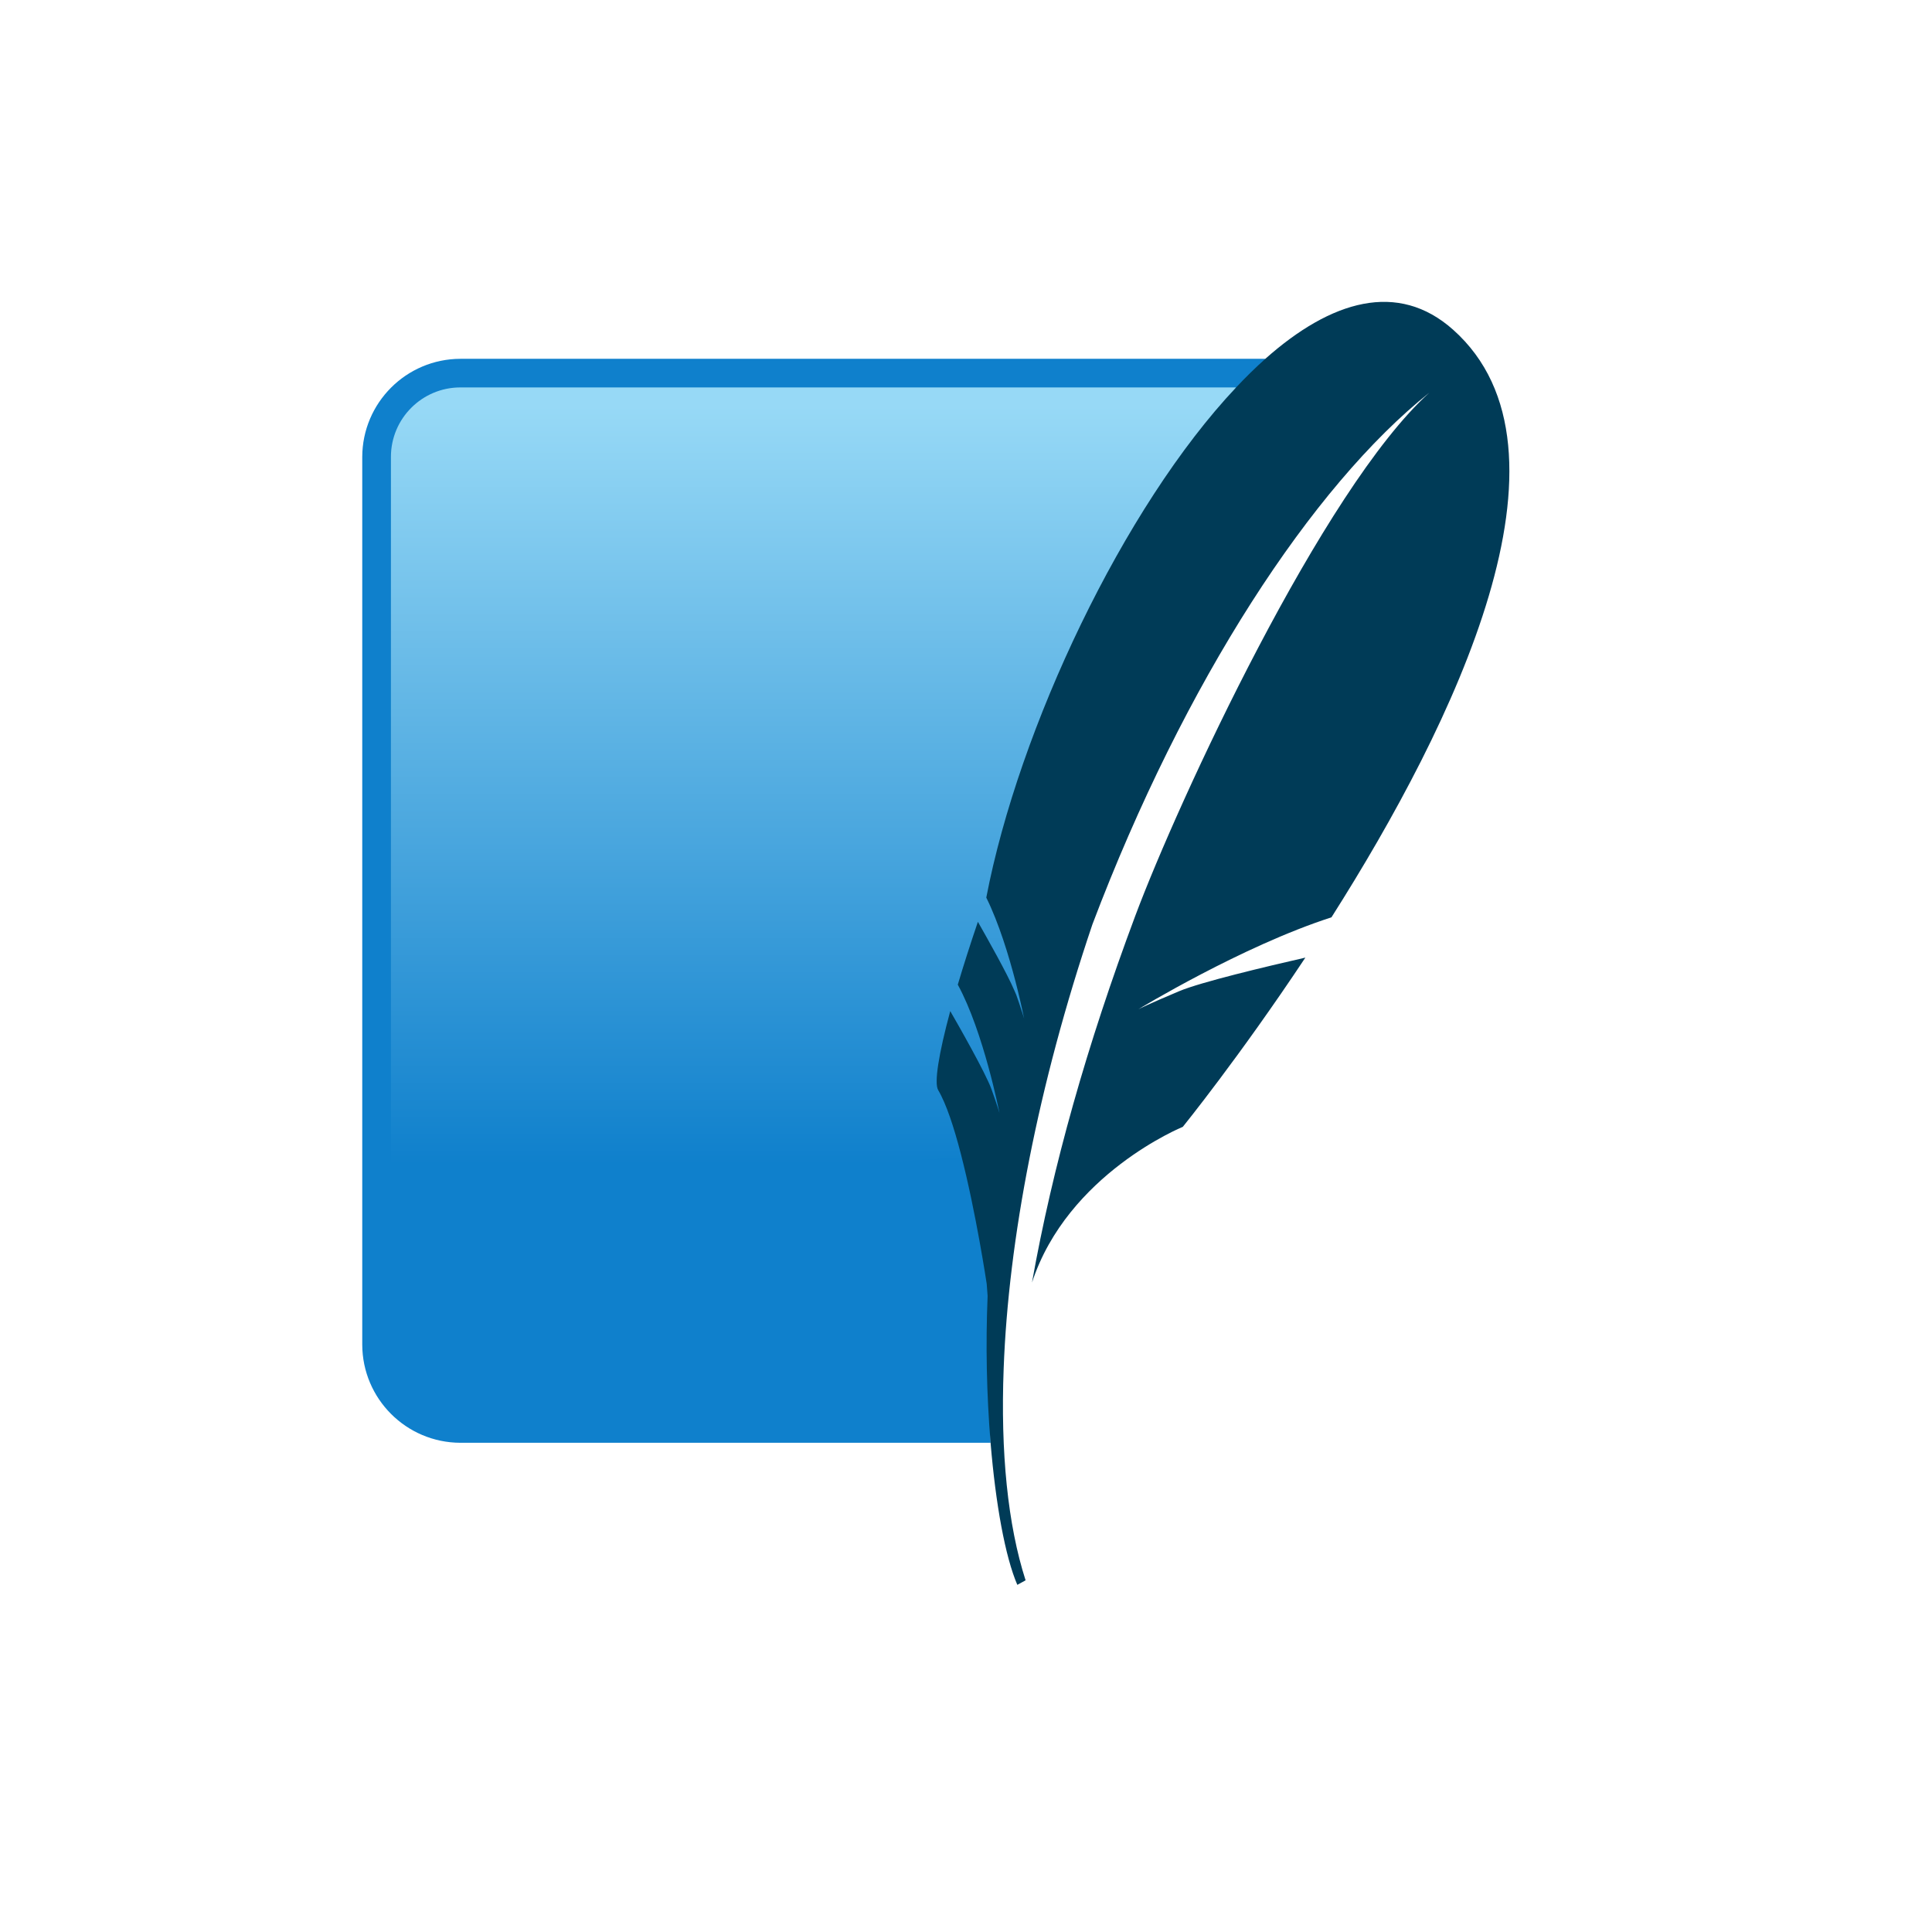
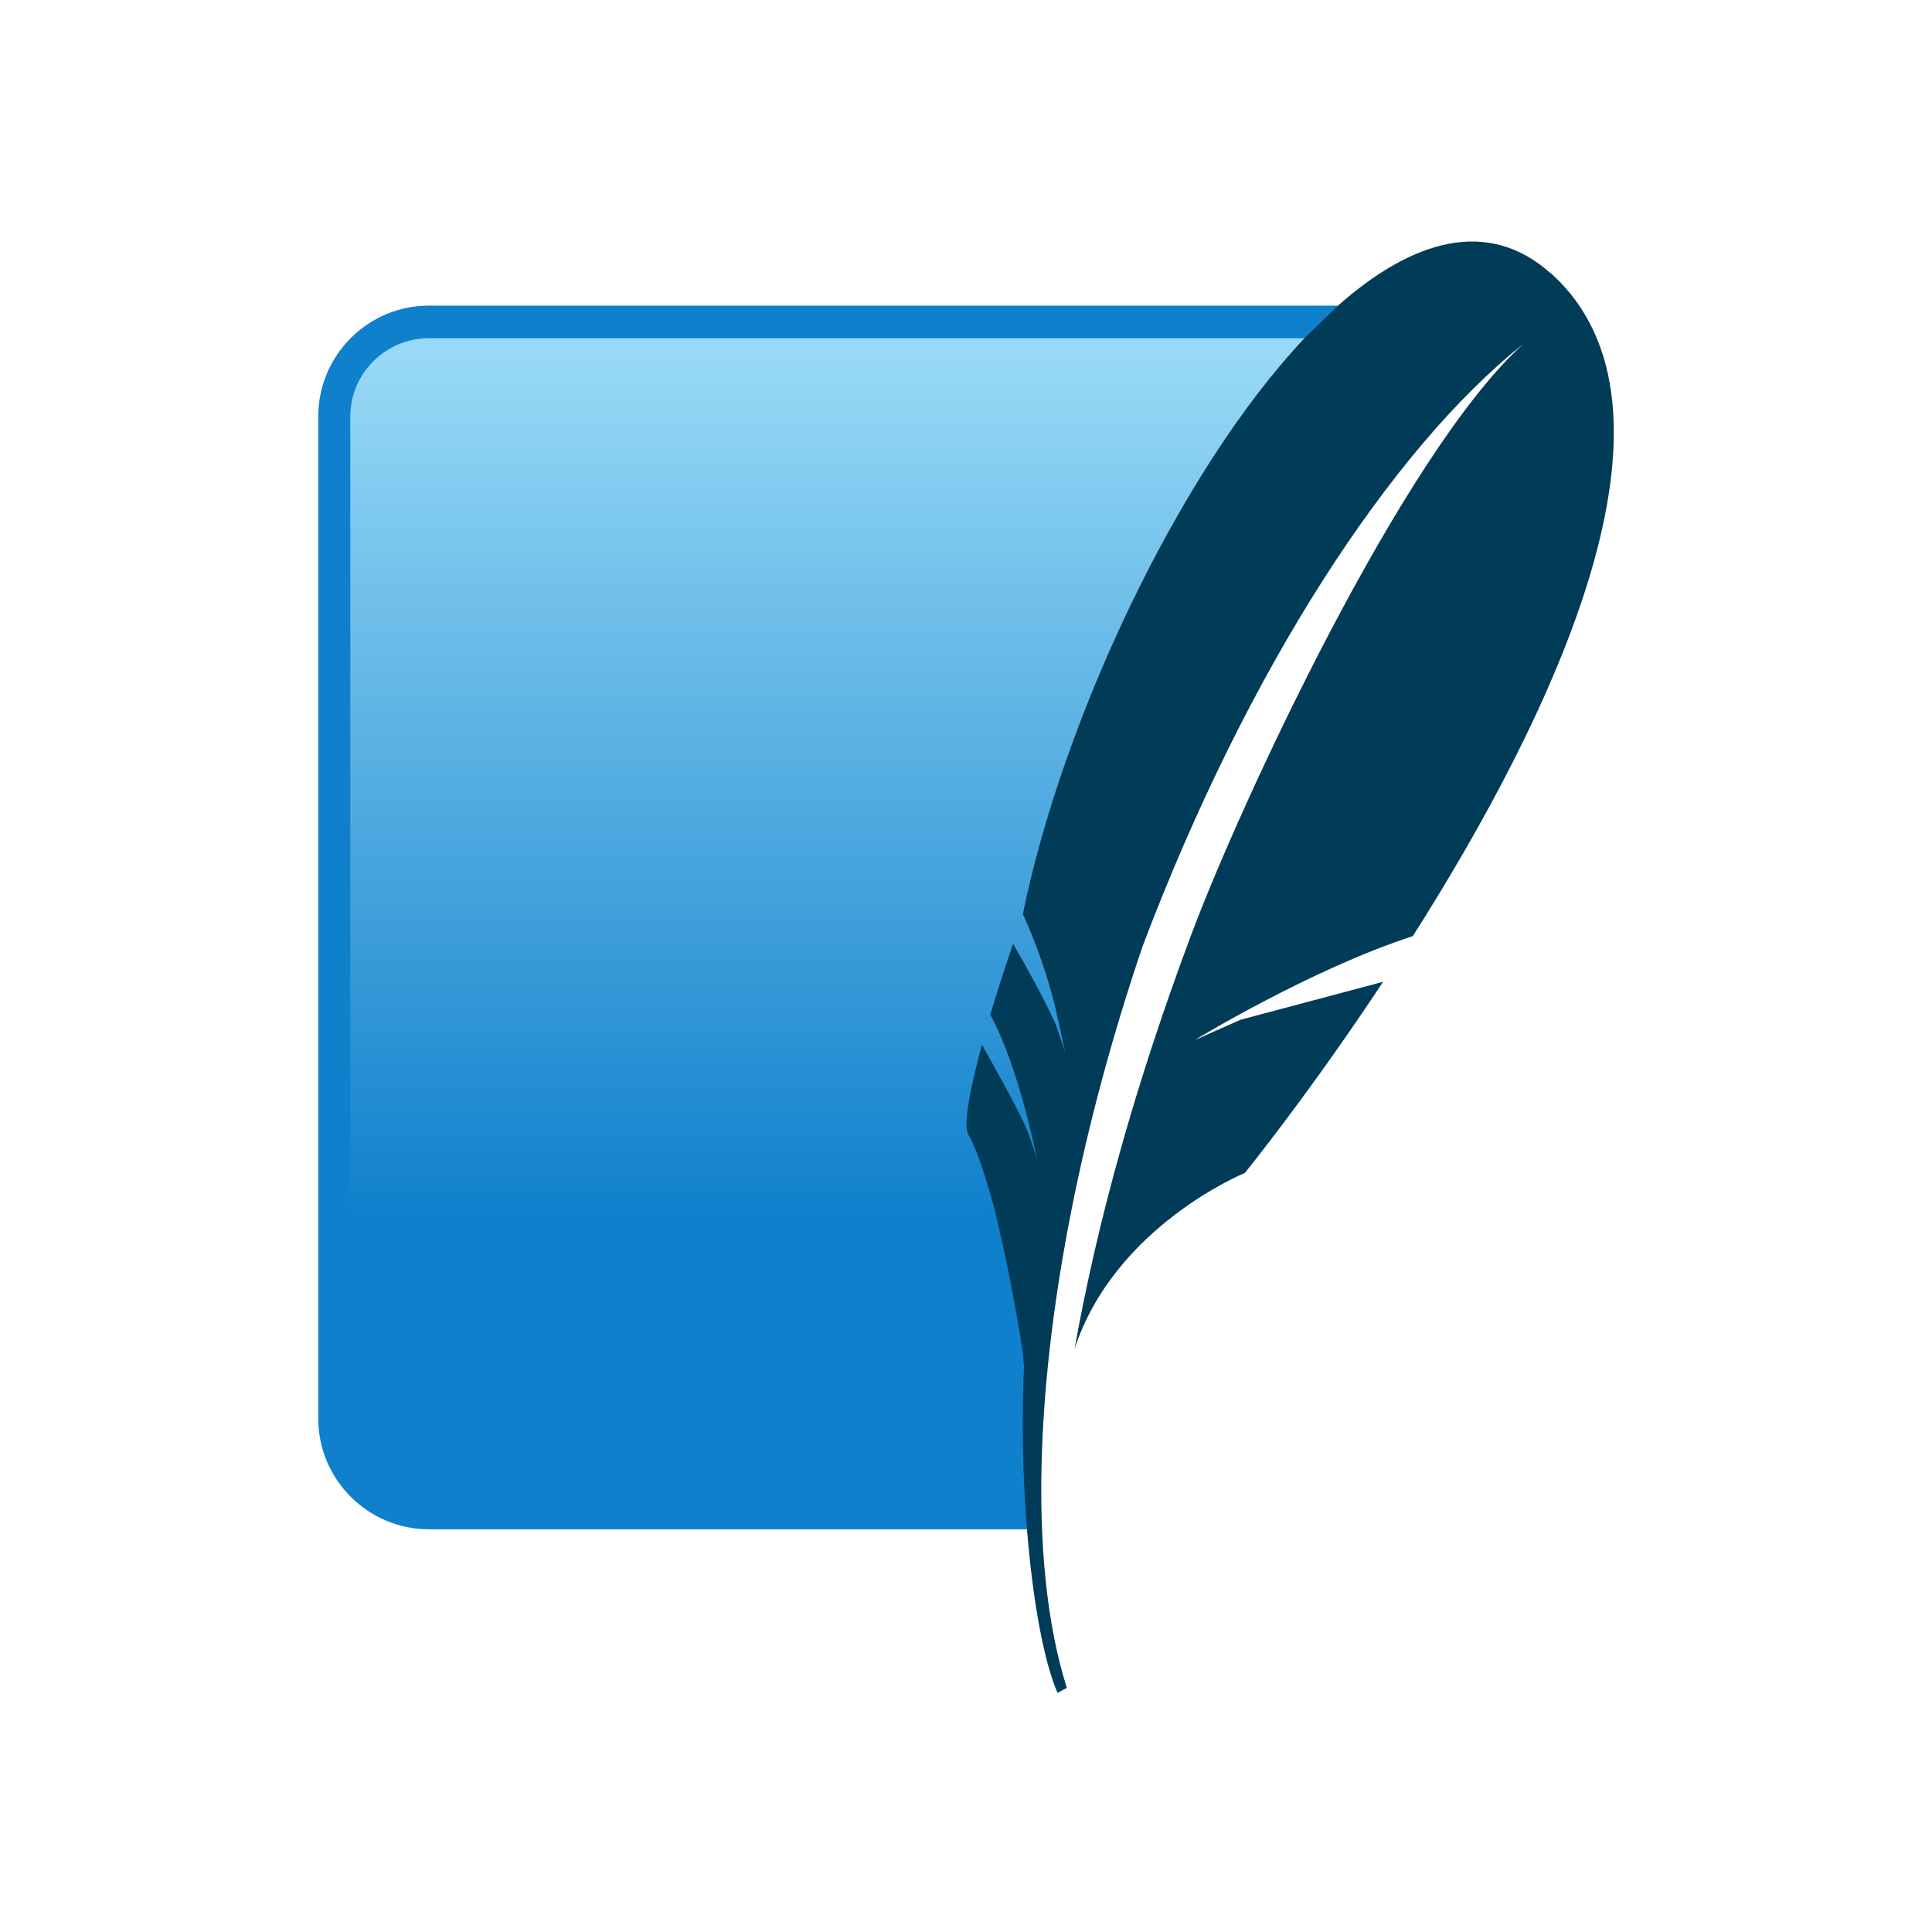
- <svg xmlns="http://www.w3.org/2000/svg" width="32" height="32" fill="none">
-   <path d="M20.959 5.943H7.625A1.63 1.63 0 0 0 6 7.568v14.705a1.63 1.63 0 0 0 1.625 1.624h8.782c-.1-4.37 1.392-12.85 4.552-17.954Z" fill="#0F80CC" />
-   <path d="M20.474 6.417H7.625c-.635 0-1.15.516-1.15 1.15V21.2c2.91-1.117 7.277-2.081 10.297-2.037.607-3.174 2.39-9.392 3.702-12.746Z" fill="url(#a)" />
-   <path d="M24.069 5.462c-.914-.815-2.02-.488-3.11.48a7.703 7.703 0 0 0-.485.475c-1.867 1.98-3.6 5.648-4.138 8.45.21.425.374.968.482 1.382a12.867 12.867 0 0 1 .145.623s-.017-.064-.085-.263l-.045-.129a1.584 1.584 0 0 0-.03-.07c-.12-.284-.458-.881-.606-1.142-.127.374-.239.724-.333 1.041.428.783.69 2.125.69 2.125s-.023-.087-.131-.39c-.095-.269-.571-1.102-.684-1.297-.192.711-.269 1.192-.2 1.308.134.227.262.618.374 1.05.253.974.43 2.16.43 2.16l.015.2a19.84 19.84 0 0 0 .049 2.432c.084 1.015.242 1.886.443 2.353l.137-.075c-.296-.919-.416-2.123-.363-3.512.079-2.123.568-4.684 1.47-7.353 1.526-4.029 3.642-7.26 5.579-8.805-1.766 1.595-4.155 6.755-4.87 8.666-.8 2.14-1.368 4.148-1.71 6.072.59-1.803 2.498-2.579 2.498-2.579s.935-1.154 2.03-2.803c-.656.15-1.732.405-2.092.557-.531.223-.675.299-.675.299s1.722-1.048 3.199-1.523c2.031-3.2 4.244-7.744 2.016-9.732Z" fill="#003B57" />
+ <svg xmlns="http://www.w3.org/2000/svg" width="16" height="16" viewBox="0 0 16 16" fill="none">
+   <path d="M11.081 2.531H3.552C3.046 2.531 2.636 2.944 2.636 3.446V11.75C2.636 12.255 3.05 12.665 3.552 12.665H8.513C8.458 10.198 9.3 5.409 11.083 2.523L11.081 2.531Z" fill="#0F80CC" />
+   <path d="M10.806 2.801H3.551C3.192 2.801 2.901 3.094 2.901 3.451V11.149C4.545 10.517 7.011 9.973 8.717 9.999C9.243 7.553 9.94 5.148 10.806 2.801Z" fill="url(#paint0_linear_4832_12637)" />
+   <path d="M12.838 2.26C12.322 1.802 11.698 1.985 11.081 2.531L10.806 2.798C9.752 3.915 8.793 5.987 8.471 7.57C8.585 7.821 8.676 8.082 8.741 8.35L8.782 8.533L8.822 8.72C8.822 8.72 8.813 8.683 8.774 8.574L8.749 8.5C8.744 8.487 8.738 8.473 8.732 8.46C8.663 8.301 8.476 7.962 8.39 7.816C8.323 8.01 8.26 8.206 8.201 8.403C8.443 8.846 8.589 9.604 8.589 9.604C8.589 9.604 8.577 9.555 8.516 9.385C8.461 9.233 8.194 8.762 8.132 8.652C8.022 9.055 7.98 9.326 8.018 9.392C8.092 9.52 8.165 9.758 8.229 9.985C8.328 10.388 8.408 10.794 8.471 11.204L8.48 11.318C8.461 11.775 8.47 12.234 8.507 12.691C8.555 13.264 8.644 13.756 8.758 14.02L8.835 13.978C8.67 13.458 8.6 12.779 8.63 11.993C8.676 10.794 8.95 9.348 9.461 7.841C10.327 5.547 11.52 3.72 12.615 2.849C11.617 3.75 10.268 6.664 9.865 7.742C9.413 8.951 9.093 10.086 8.899 11.171C9.232 10.153 10.309 9.714 10.309 9.714C10.309 9.714 10.839 9.062 11.454 8.131L10.274 8.445L9.893 8.614C9.893 8.614 10.863 8.023 11.7 7.753C12.848 5.947 14.098 3.378 12.838 2.258" fill="#003B57" />
  <defs>
-     <linearGradient id="a" x1="14.547" y1="6.72" x2="14.547" y2="20.378" gradientUnits="userSpaceOnUse">
+     <linearGradient id="paint0_linear_4832_12637" x1="7.462" y1="2.971" x2="7.462" y2="10.685" gradientUnits="userSpaceOnUse">
      <stop stop-color="#97D9F6" />
-       <stop offset=".92" stop-color="#0F80CC" />
+       <stop offset="0.92" stop-color="#0F80CC" />
      <stop offset="1" stop-color="#0F80CC" />
    </linearGradient>
  </defs>
</svg>
